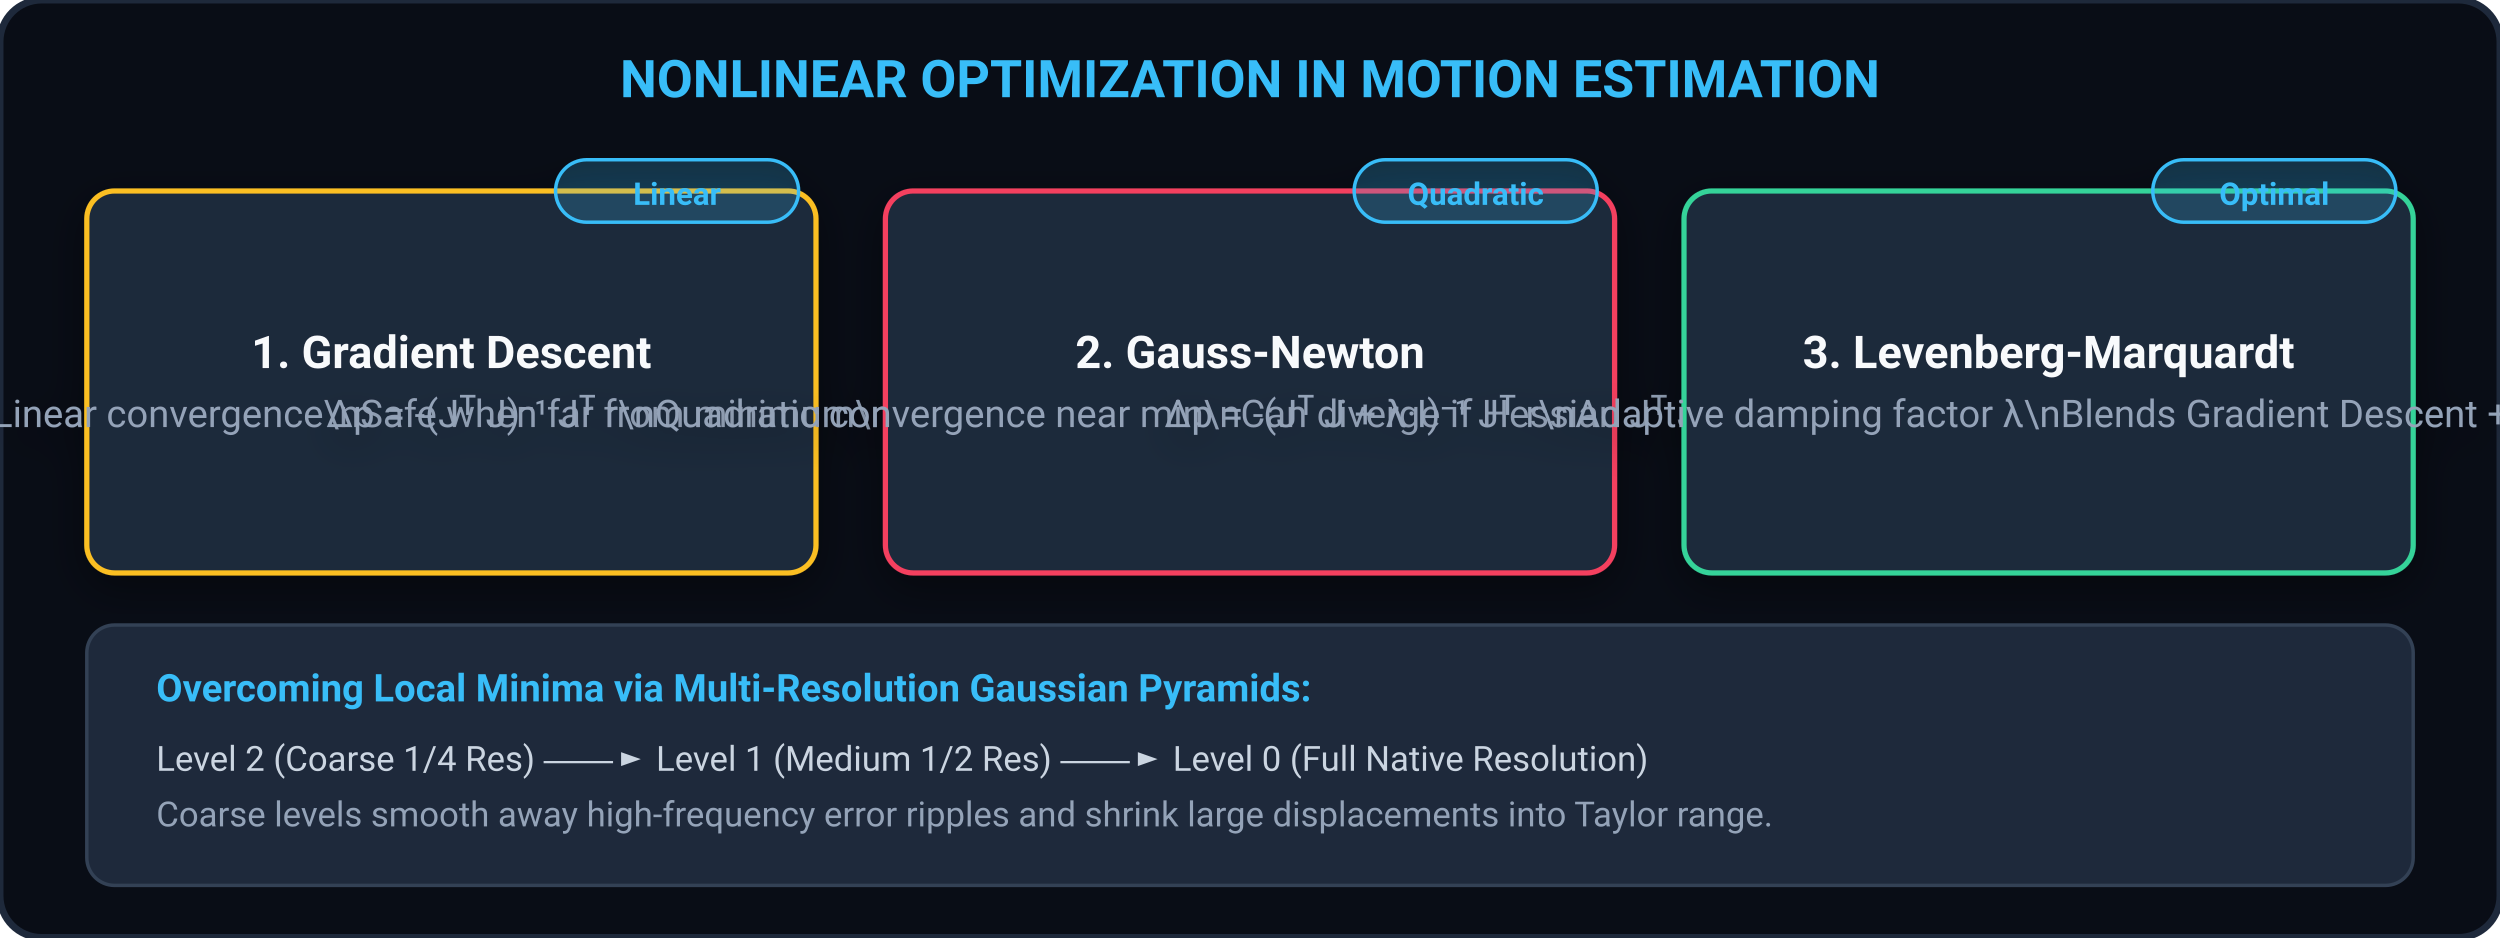
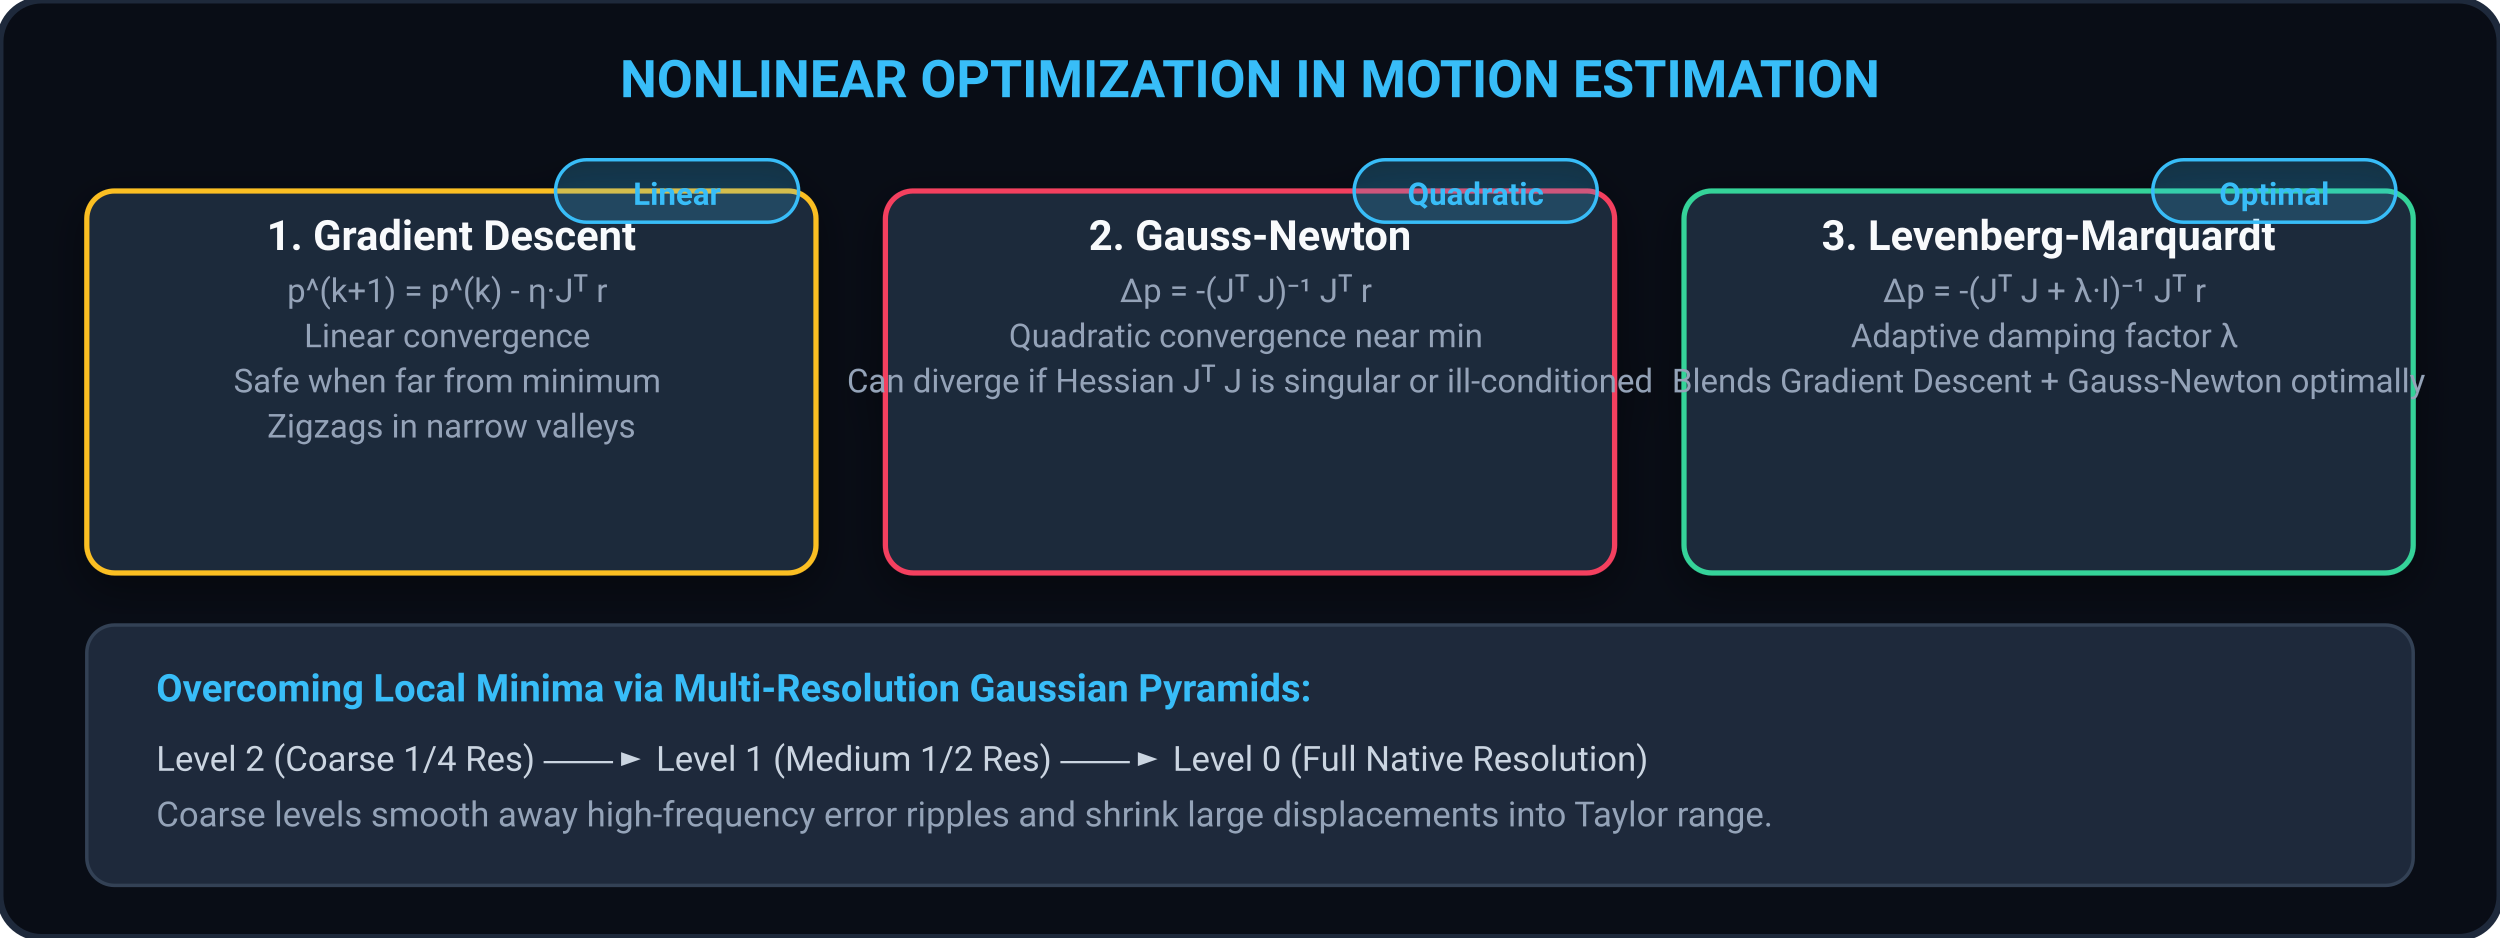
<svg xmlns="http://www.w3.org/2000/svg" viewBox="0 0 720 270" width="100%" height="270" style="max-width: 720px; height: auto; display: block; margin: 0 auto; font-family: -apple-system, BlinkMacSystemFont, 'Segoe UI', Roboto, Helvetica, Arial, sans-serif;">
  <defs>
    <linearGradient id="gradCard" x1="0%" y1="0%" x2="100%" y2="100%">
      <stop offset="0%" stop-color="#1e293b" />
      <stop offset="100%" stop-color="#0f172a" />
    </linearGradient>
    <linearGradient id="gradCyan" x1="0%" y1="0%" x2="100%" y2="100%">
      <stop offset="0%" stop-color="#38bdf8" />
      <stop offset="100%" stop-color="#0284c7" />
    </linearGradient>
    <linearGradient id="gradEmerald" x1="0%" y1="0%" x2="100%" y2="100%">
      <stop offset="0%" stop-color="#34d399" />
      <stop offset="100%" stop-color="#059669" />
    </linearGradient>
    <linearGradient id="gradAmber" x1="0%" y1="0%" x2="100%" y2="100%">
      <stop offset="0%" stop-color="#fbbf24" />
      <stop offset="100%" stop-color="#d97706" />
    </linearGradient>
    <linearGradient id="gradPurple" x1="0%" y1="0%" x2="100%" y2="100%">
      <stop offset="0%" stop-color="#c084fc" />
      <stop offset="100%" stop-color="#9333ea" />
    </linearGradient>
    <linearGradient id="gradRose" x1="0%" y1="0%" x2="100%" y2="100%">
      <stop offset="0%" stop-color="#fb7185" />
      <stop offset="100%" stop-color="#e11d48" />
    </linearGradient>
    <filter id="shadow" x="-5%" y="-5%" width="110%" height="115%">
      <feDropShadow dx="0" dy="4" stdDeviation="6" flood-color="#000000" flood-opacity="0.4" />
    </filter>
    <marker id="arrCyan" viewBox="0 0 10 10" refX="6" refY="5" markerWidth="6" markerHeight="6" orient="auto-start-reverse">
      <path d="M 0 1 L 10 5 L 0 9 z" fill="#38bdf8" />
    </marker>
    <marker id="arrEmerald" viewBox="0 0 10 10" refX="6" refY="5" markerWidth="6" markerHeight="6" orient="auto-start-reverse">
      <path d="M 0 1 L 10 5 L 0 9 z" fill="#34d399" />
    </marker>
    <marker id="arrAmber" viewBox="0 0 10 10" refX="6" refY="5" markerWidth="6" markerHeight="6" orient="auto-start-reverse">
      <path d="M 0 1 L 10 5 L 0 9 z" fill="#fbbf24" />
    </marker>
  </defs>
  <rect width="720" height="270" rx="12" fill="#090d16" stroke="#1e293b" stroke-width="2" />
  <text x="360" y="28" font-size="15" font-weight="bold" fill="#38bdf8" text-anchor="middle">NONLINEAR OPTIMIZATION IN MOTION ESTIMATION</text>
  <g filter="url(#shadow)">
    <rect x="25" y="55" width="210" height="110" rx="8" fill="#1e293b" stroke="#fbbf24" stroke-width="1.5" />
-     <text x="130.0" y="106.0" font-size="13" font-weight="bold" fill="#f8fafc" text-anchor="middle">1. Gradient Descent</text>
-     <text x="130.0" y="123.0" font-size="11" fill="#94a3b8" text-anchor="middle">p^(k+1) = p^(k) - η·Jᵀ r\nLinear convergence\nSafe when far from minimum\nZigzags in narrow valleys</text>
+     <text x="130.0" y="72" font-size="12" font-weight="bold" fill="#f8fafc" text-anchor="middle">1. Gradient Descent</text>
+     <text font-size="9.5" fill="#94a3b8" text-anchor="middle">
+       <tspan x="130.0" y="87">p^(k+1) = p^(k) - η·Jᵀ r</tspan>
+       <tspan x="130.0" y="100">Linear convergence</tspan>
+       <tspan x="130.0" y="113">Safe when far from minimum</tspan>
+       <tspan x="130.0" y="126">Zigzags in narrow valleys</tspan>
+     </text>
    <rect x="160" y="46" width="70" height="18" rx="9" fill="#38bdf8" fill-opacity="0.2" stroke="#38bdf8" stroke-width="1" />
    <text x="195" y="59" font-size="9" font-weight="bold" fill="#38bdf8" text-anchor="middle">Linear</text>
  </g>
  <g filter="url(#shadow)">
    <rect x="255" y="55" width="210" height="110" rx="8" fill="#1e293b" stroke="#f43f5e" stroke-width="1.5" />
-     <text x="360.0" y="106.0" font-size="13" font-weight="bold" fill="#f8fafc" text-anchor="middle">2. Gauss-Newton</text>
-     <text x="360.0" y="123.0" font-size="11" fill="#94a3b8" text-anchor="middle">Δp = -(Jᵀ J)⁻¹ Jᵀ r\nQuadratic convergence near min\nCan diverge if Hessian Jᵀ J is singular or ill-conditioned</text>
+     <text x="360.0" y="72" font-size="12" font-weight="bold" fill="#f8fafc" text-anchor="middle">2. Gauss-Newton</text>
+     <text font-size="9.5" fill="#94a3b8" text-anchor="middle">
+       <tspan x="360.0" y="87">Δp = -(Jᵀ J)⁻¹ Jᵀ r</tspan>
+       <tspan x="360.0" y="100">Quadratic convergence near min</tspan>
+       <tspan x="360.0" y="113">Can diverge if Hessian Jᵀ J is singular or ill-conditioned</tspan>
+     </text>
    <rect x="390" y="46" width="70" height="18" rx="9" fill="#38bdf8" fill-opacity="0.2" stroke="#38bdf8" stroke-width="1" />
    <text x="425" y="59" font-size="9" font-weight="bold" fill="#38bdf8" text-anchor="middle">Quadratic</text>
  </g>
  <g filter="url(#shadow)">
    <rect x="485" y="55" width="210" height="110" rx="8" fill="#1e293b" stroke="#34d399" stroke-width="1.5" />
-     <text x="590.0" y="106.0" font-size="13" font-weight="bold" fill="#f8fafc" text-anchor="middle">3. Levenberg-Marquardt</text>
-     <text x="590.0" y="123.0" font-size="11" fill="#94a3b8" text-anchor="middle">Δp = -(Jᵀ J + λ·I)⁻¹ Jᵀ r\nAdaptive damping factor λ\nBlends Gradient Descent + Gauss-Newton optimally</text>
+     <text x="590.0" y="72" font-size="12" font-weight="bold" fill="#f8fafc" text-anchor="middle">3. Levenberg-Marquardt</text>
+     <text font-size="9.5" fill="#94a3b8" text-anchor="middle">
+       <tspan x="590.0" y="87">Δp = -(Jᵀ J + λ·I)⁻¹ Jᵀ r</tspan>
+       <tspan x="590.0" y="100">Adaptive damping factor λ</tspan>
+       <tspan x="590.0" y="113">Blends Gradient Descent + Gauss-Newton optimally</tspan>
+     </text>
    <rect x="620" y="46" width="70" height="18" rx="9" fill="#38bdf8" fill-opacity="0.2" stroke="#38bdf8" stroke-width="1" />
    <text x="655" y="59" font-size="9" font-weight="bold" fill="#38bdf8" text-anchor="middle">Optimal</text>
  </g>
  <rect x="25" y="180" width="670" height="75" rx="8" fill="#1e293b" stroke="#334155" />
  <text x="45" y="202" font-size="11" font-weight="bold" fill="#38bdf8">Overcoming Local Minima via Multi-Resolution Gaussian Pyramids:</text>
  <text x="45" y="222" font-size="10" fill="#cbd5e1">Level 2 (Coarse 1/4 Res) ──► Level 1 (Medium 1/2 Res) ──► Level 0 (Full Native Resolution)</text>
  <text x="45" y="238" font-size="10" fill="#94a3b8">Coarse levels smooth away high-frequency error ripples and shrink large displacements into Taylor range.</text>
</svg>
